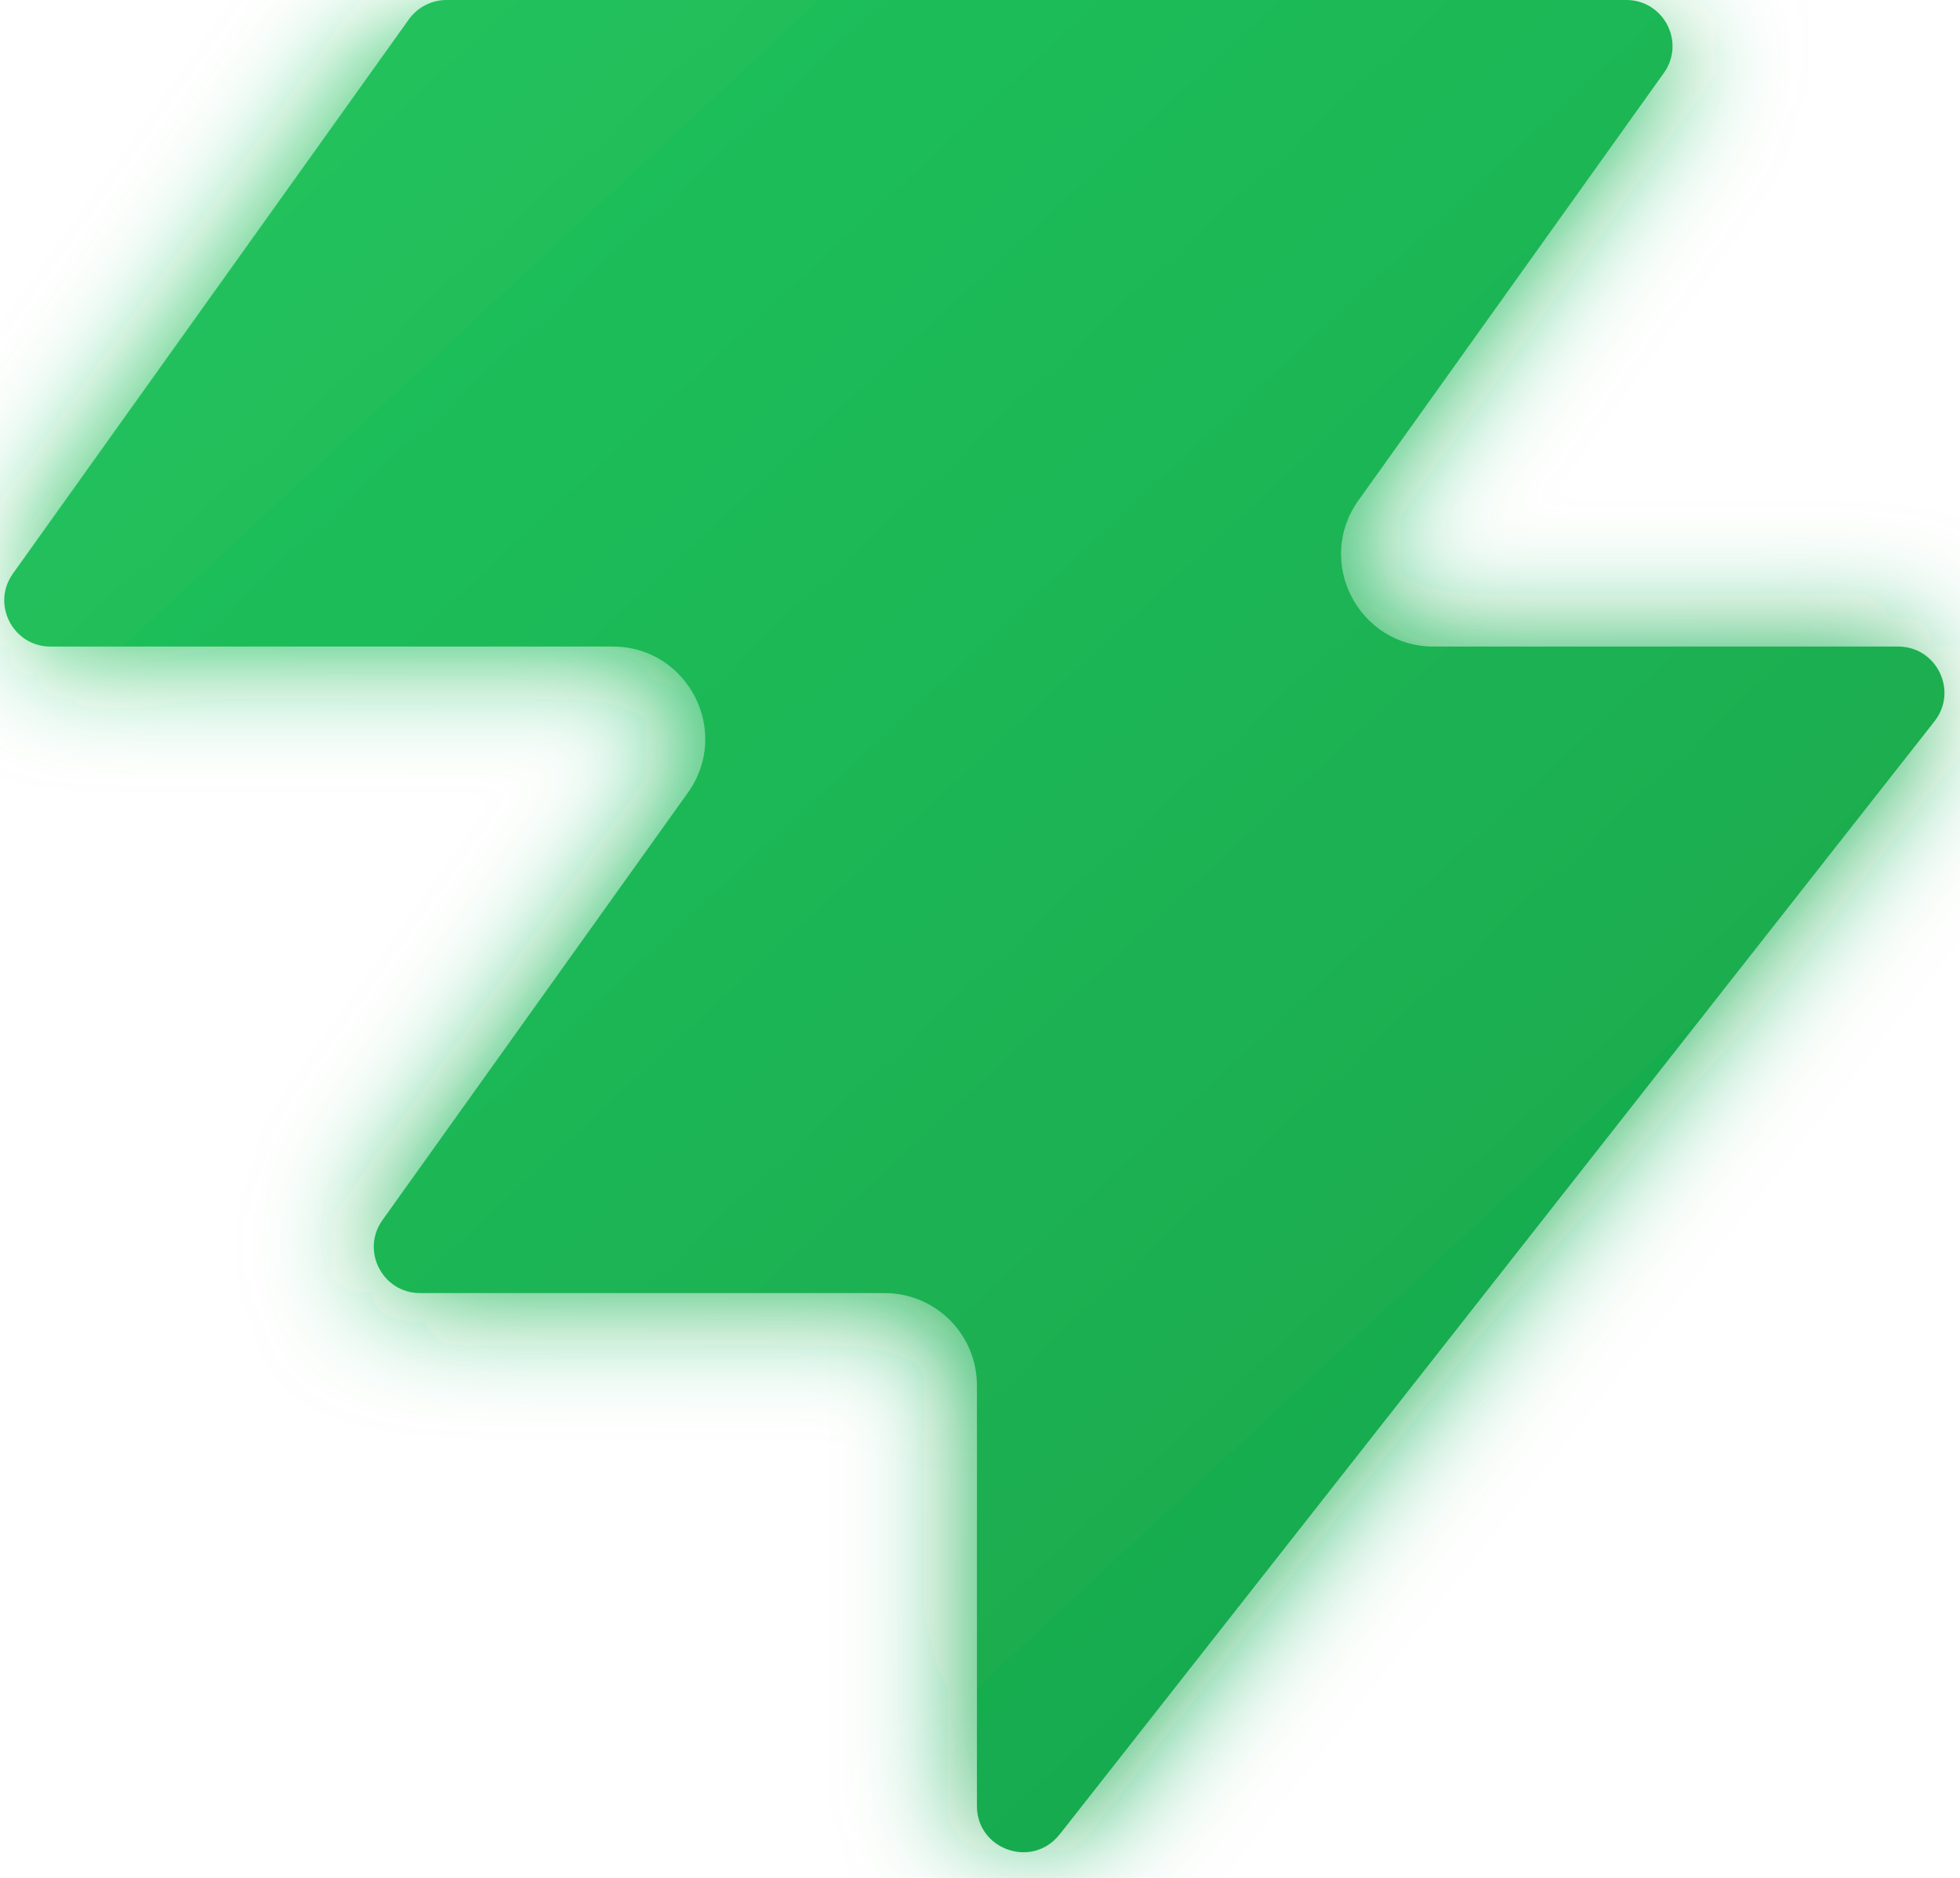
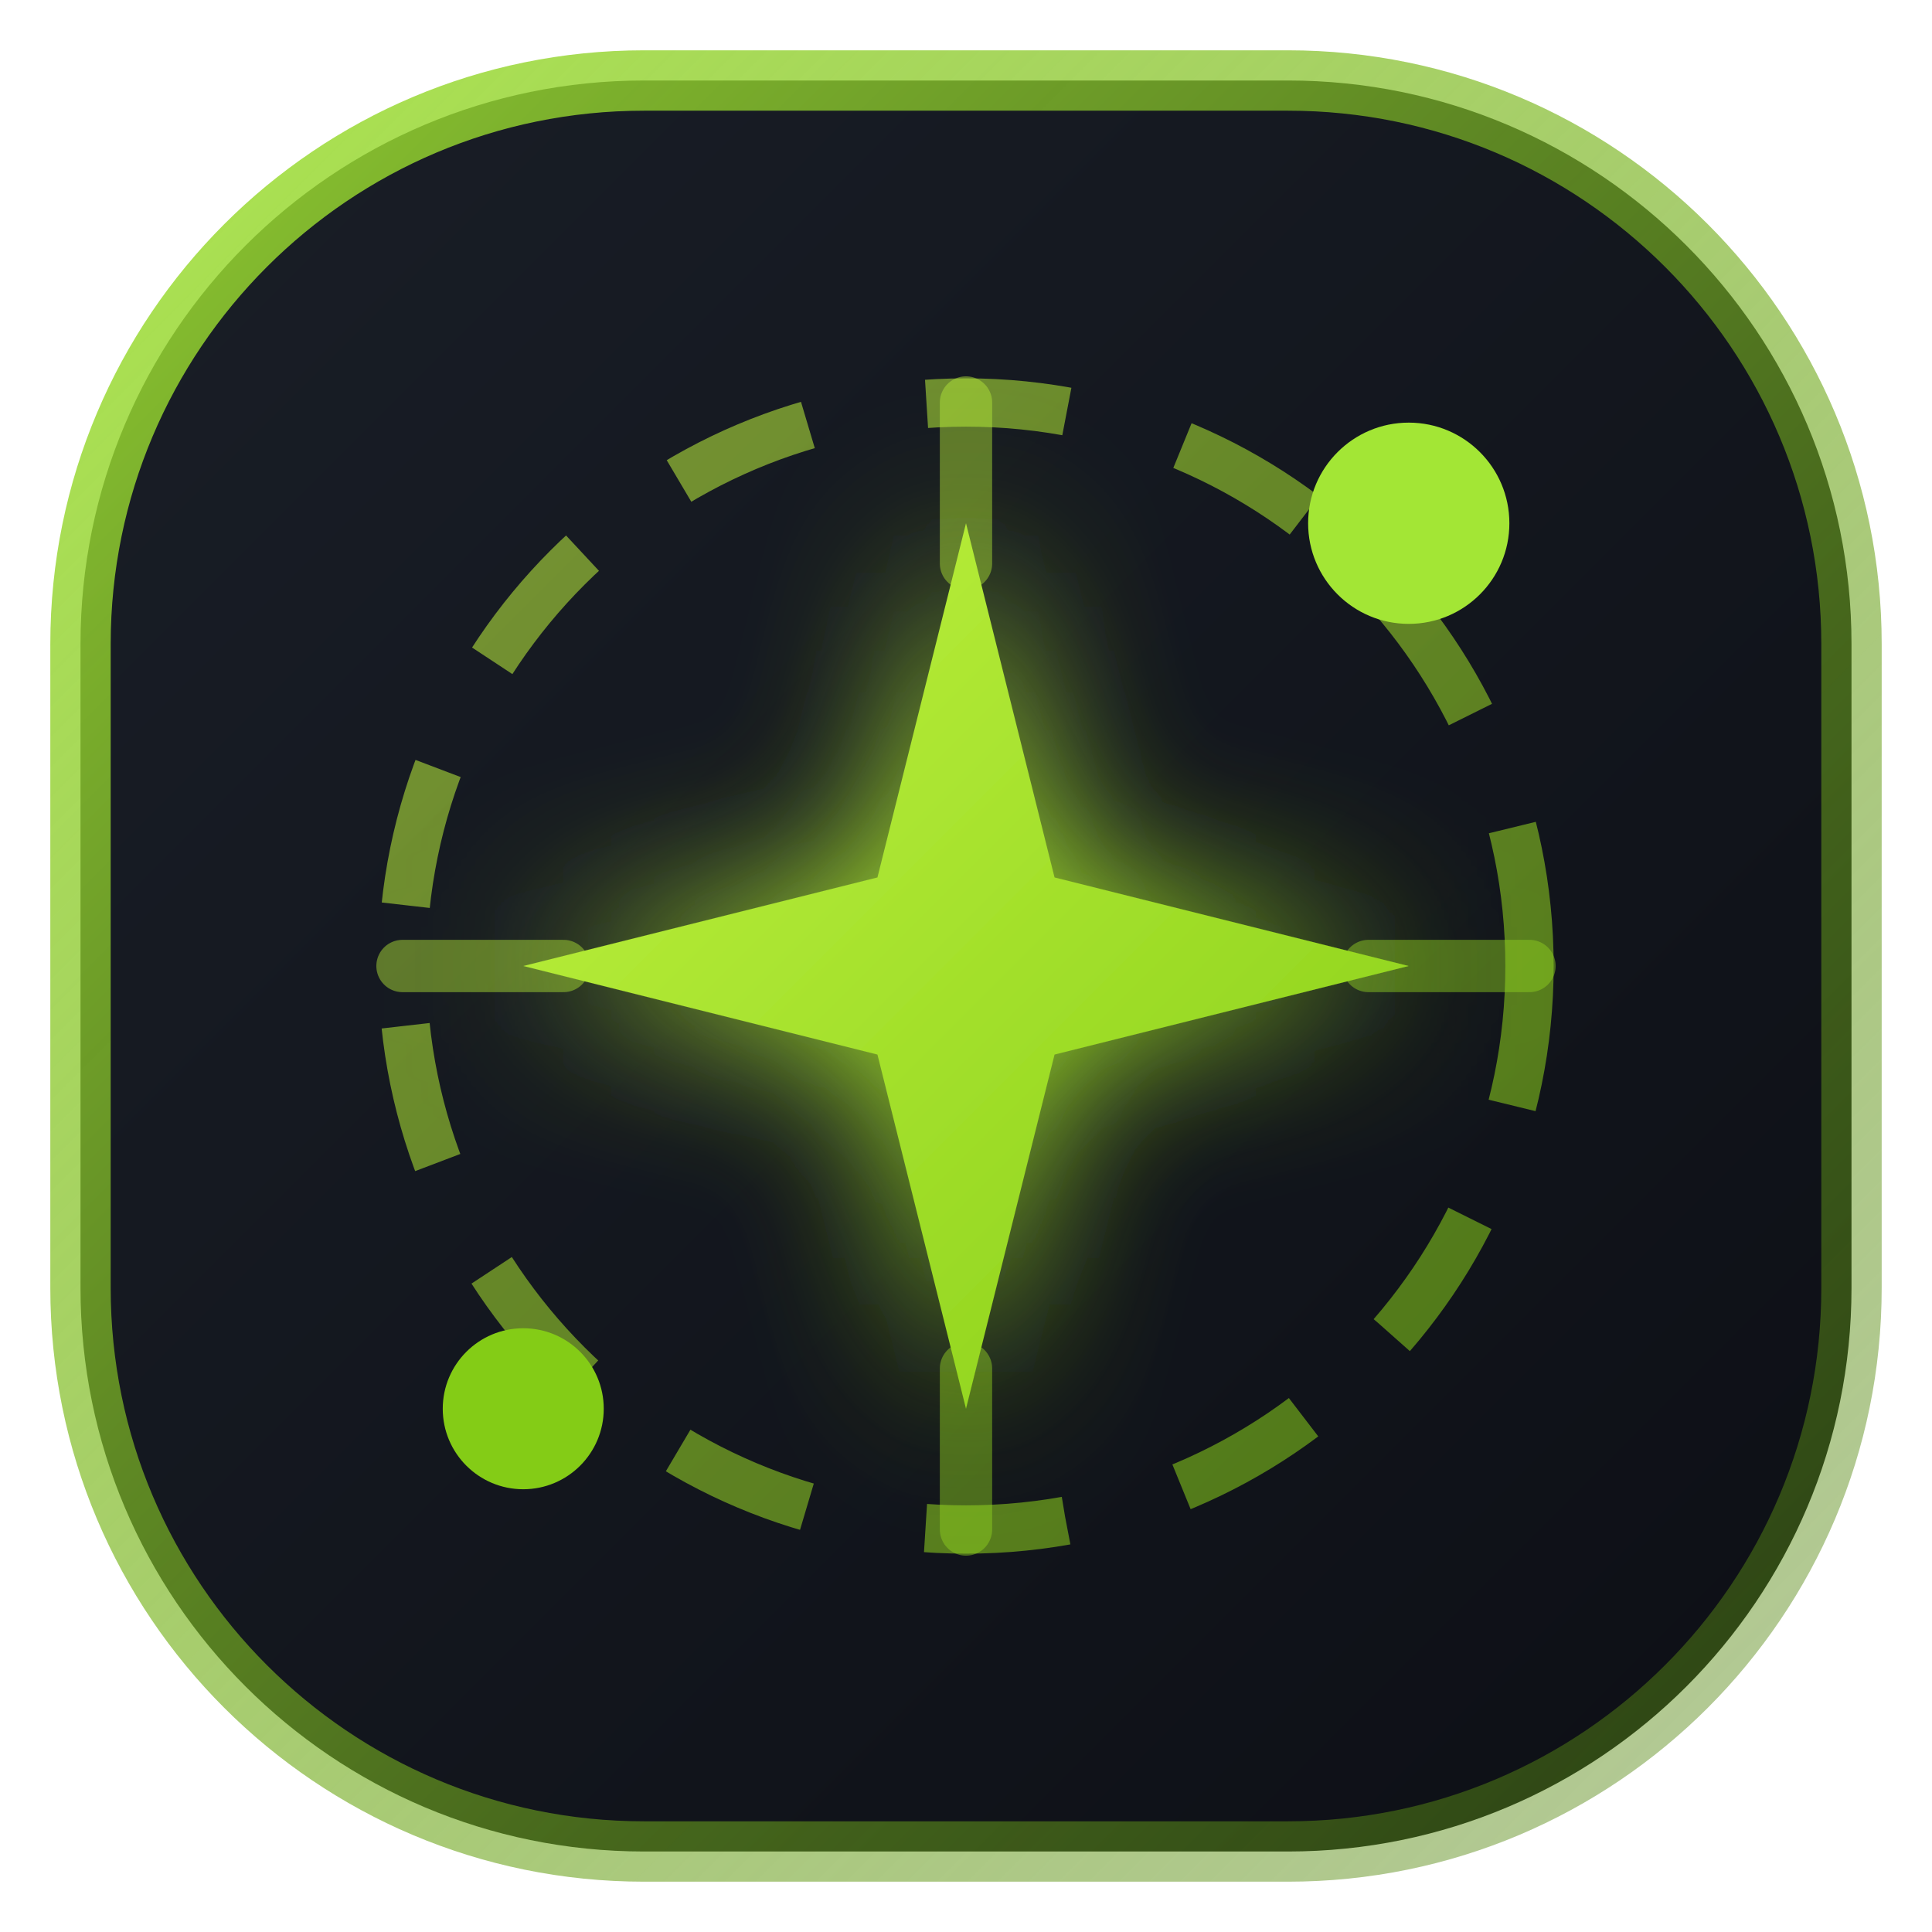
- <svg xmlns="http://www.w3.org/2000/svg" width="48" height="46" fill="none" viewBox="0 0 48 46">
+ <svg xmlns="http://www.w3.org/2000/svg" width="48" height="48" viewBox="0 0 48 48" fill="none">
  <defs>
-     <linearGradient id="greenGrad" x1="0%" y1="0%" x2="100%" y2="100%">
-       <stop offset="0%" style="stop-color:#22c55e;stop-opacity:1" />
-       <stop offset="100%" style="stop-color:#16a34a;stop-opacity:1" />
+     <linearGradient id="bgGrad" x1="0" y1="0" x2="48" y2="48" gradientUnits="userSpaceOnUse">
+       <stop offset="0%" stop-color="#1a1f28" />
+       <stop offset="100%" stop-color="#0c0e14" />
    </linearGradient>
-     <filter id="glow">
-       <feGaussianBlur stdDeviation="1.5" result="blur" />
+     <linearGradient id="borderGrad" x1="0" y1="0" x2="48" y2="48" gradientUnits="userSpaceOnUse">
+       <stop offset="0%" stop-color="#a3e635" stop-opacity="0.9" />
+       <stop offset="100%" stop-color="#4d7c0f" stop-opacity="0.4" />
+     </linearGradient>
+     <linearGradient id="sparkGrad" x1="12" y1="12" x2="36" y2="36" gradientUnits="userSpaceOnUse">
+       <stop offset="0%" stop-color="#c4f542" />
+       <stop offset="100%" stop-color="#84cc16" />
+     </linearGradient>
+     <filter id="glow" x="-30%" y="-30%" width="160%" height="160%">
+       <feGaussianBlur stdDeviation="2" result="blur" />
      <feMerge>
        <feMergeNode in="blur" />
        <feMergeNode in="SourceGraphic" />
      </feMerge>
    </filter>
  </defs>
-   <path fill="url(#greenGrad)" filter="url(#glow)" d="M25.946 44.938c-.664.845-2.021.375-2.021-.698V33.937a2.26 2.26 0 0 0-2.262-2.262H10.287c-.92 0-1.456-1.04-.92-1.788l7.48-10.471c1.07-1.497 0-3.578-1.842-3.578H1.237c-.92 0-1.456-1.04-.92-1.788L10.013.474c.214-.297.556-.474.92-.474h28.894c.92 0 1.456 1.04.92 1.788l-7.48 10.471c-1.07 1.498 0 3.579 1.842 3.579h11.377c.943 0 1.473 1.088.89 1.83L25.947 44.94z" />
+   <rect x="2" y="2" width="44" height="44" rx="14" fill="url(#bgGrad)" stroke="url(#borderGrad)" stroke-width="1.5" />
+   <circle cx="24" cy="24" r="14" stroke="url(#sparkGrad)" stroke-width="1.2" stroke-dasharray="3.5 3" opacity="0.55" />
+   <path d="M24 10V14M24 34V38M10 24H14M34 24H38" stroke="url(#sparkGrad)" stroke-width="1.3" stroke-linecap="round" opacity="0.45" />
+   <path d="M24 13L26.2 21.8L35 24L26.2 26.2L24 35L21.8 26.2L13 24L21.8 21.8L24 13Z" fill="url(#sparkGrad)" filter="url(#glow)" />
+   <circle cx="35" cy="13" r="2.5" fill="#a3e635" />
+   <circle cx="13" cy="35" r="2" fill="#84cc16" />
</svg>
